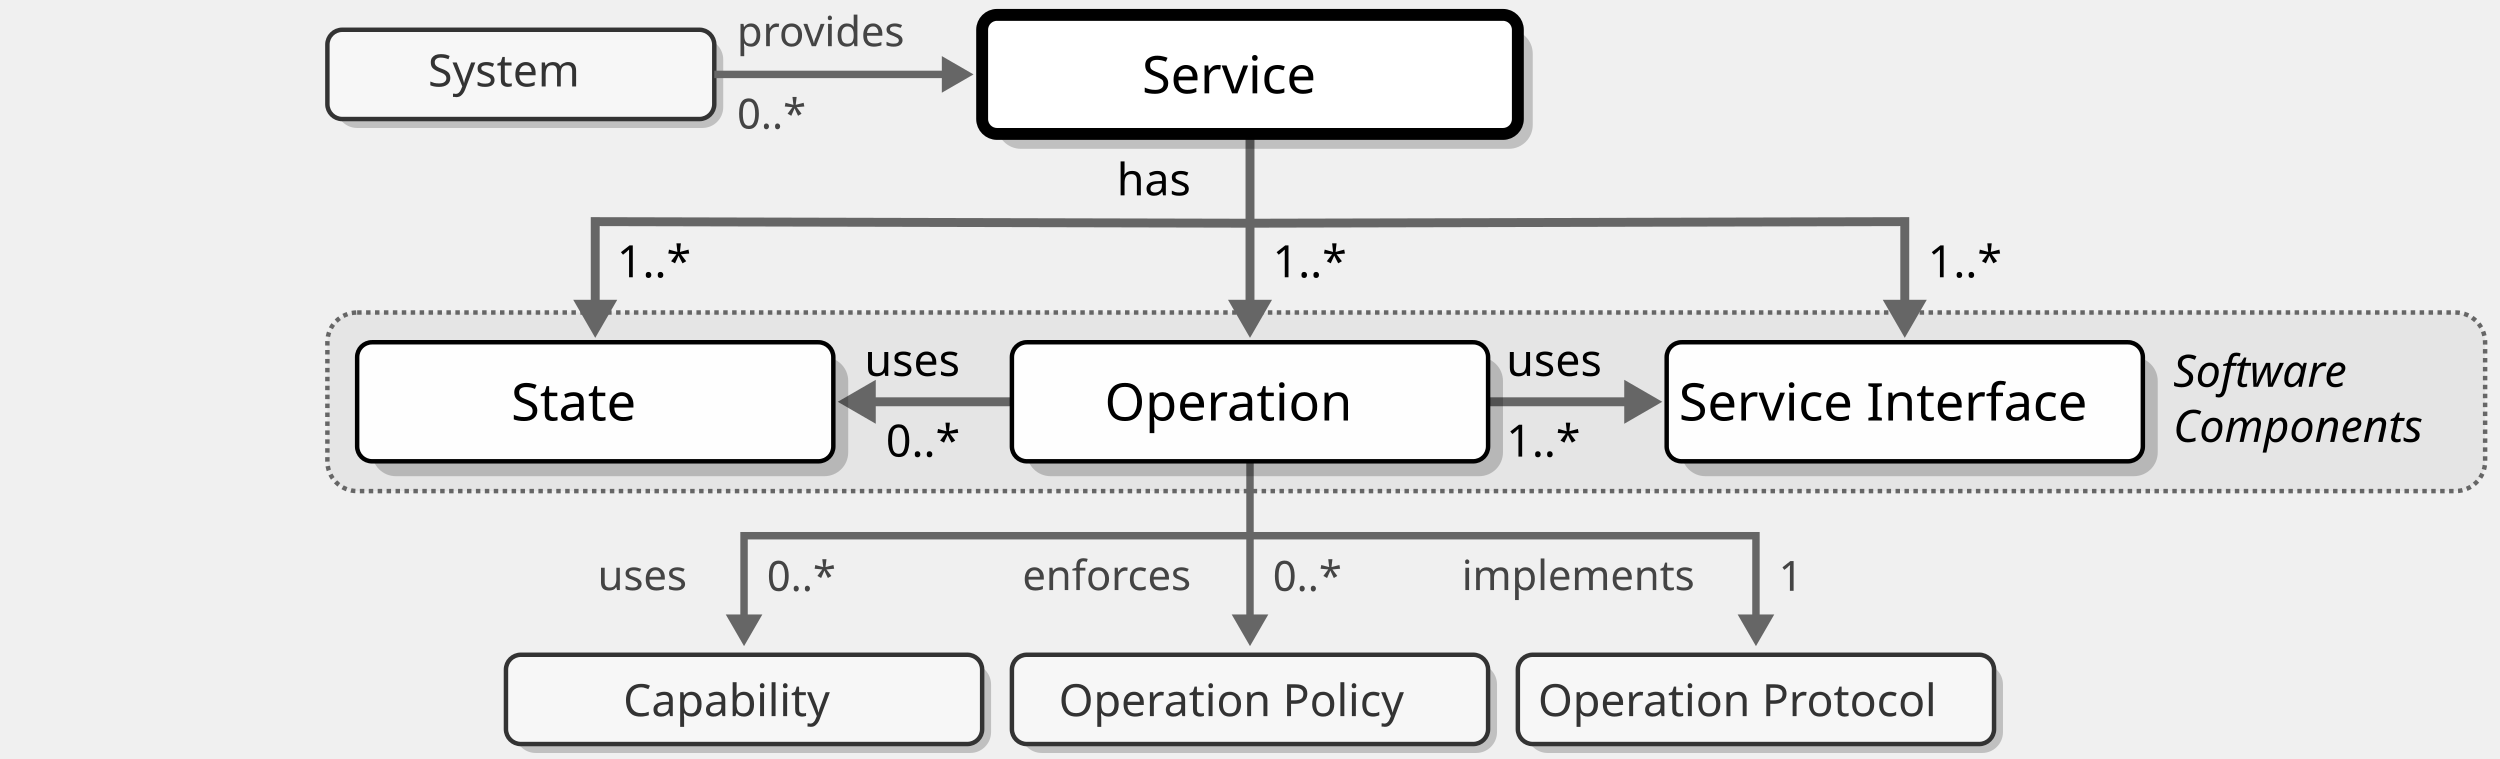
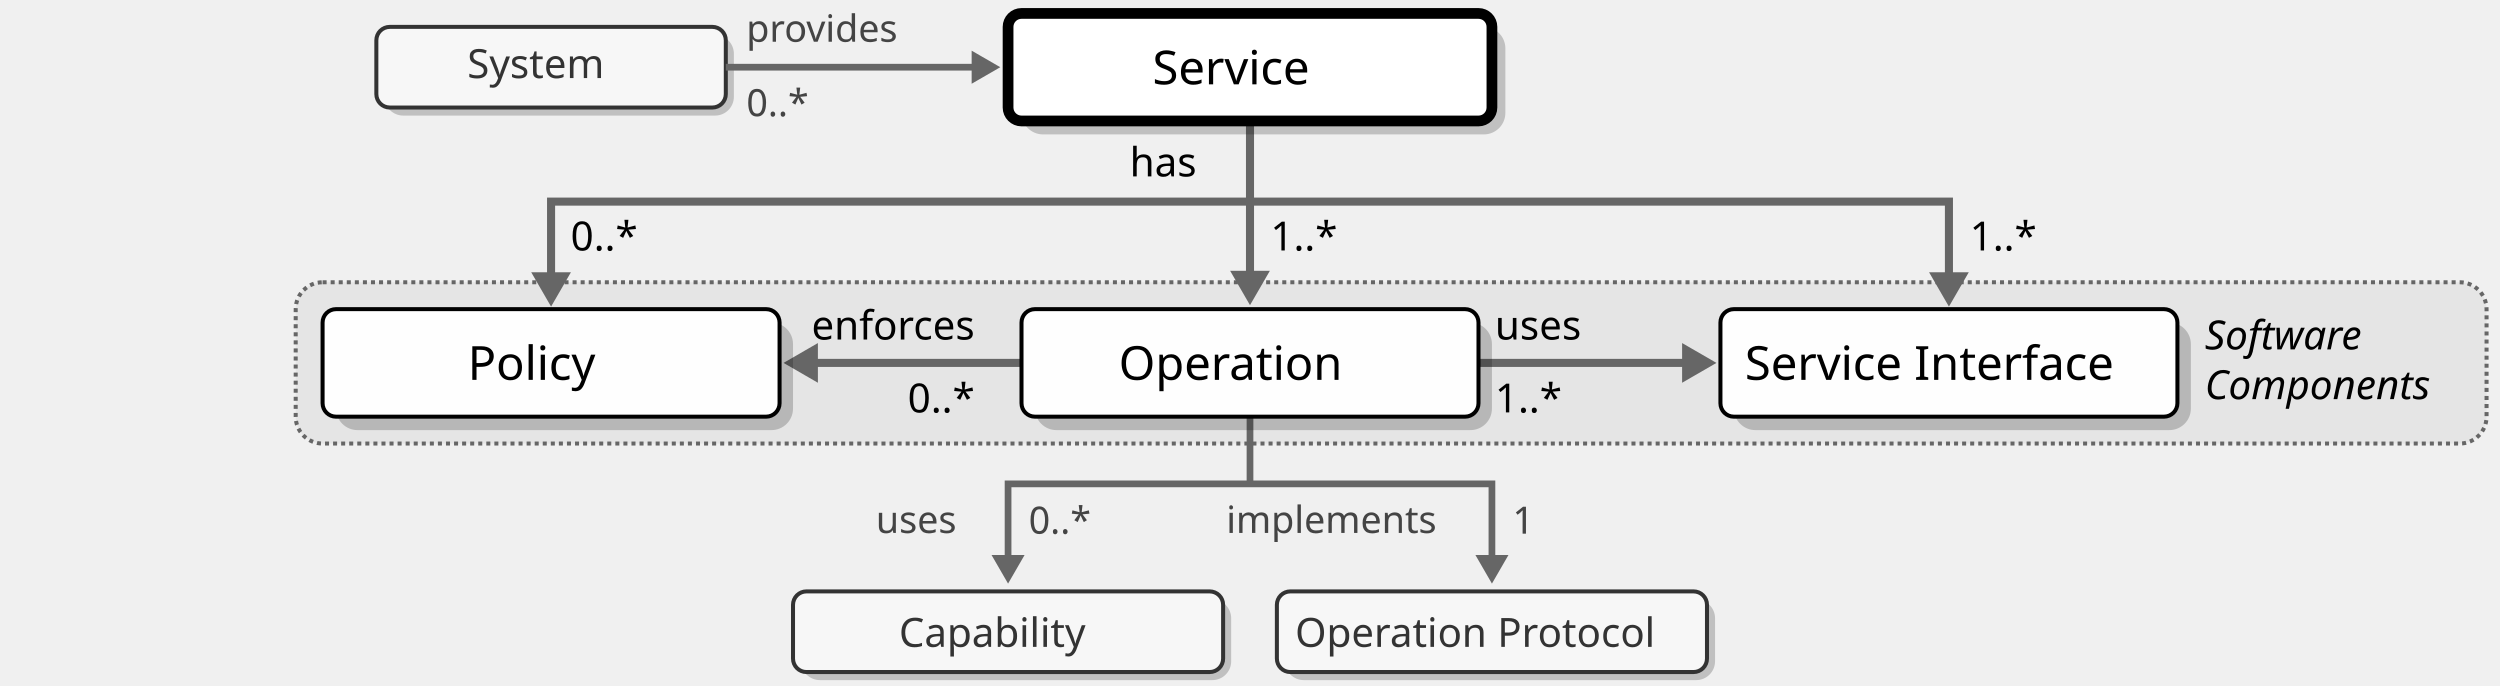
- <svg xmlns="http://www.w3.org/2000/svg" xmlns:xlink="http://www.w3.org/1999/xlink" width="168mm" height="51mm" version="1.1" viewBox="0 0 168 51" id="svg162">
+ <svg xmlns="http://www.w3.org/2000/svg" xmlns:xlink="http://www.w3.org/1999/xlink" width="186mm" height="51mm" version="1.1" viewBox="0 0 186 51" id="svg162">
  <defs id="defs5">
    <marker id="a" overflow="visible" orient="auto">
      <path transform="scale(0.4)" d="M 5.77,0 -2.88,5 V -5 Z" fill="context-stroke" fill-rule="evenodd" stroke="context-stroke" stroke-width="1pt" id="path2" />
    </marker>
    <marker id="e" overflow="visible" orient="auto">
      <path transform="scale(0.4)" d="M 5.77,0 -2.88,5 V -5 Z" fill="context-stroke" fill-rule="evenodd" stroke="context-stroke" stroke-width="1pt" id="path824" />
    </marker>
    <marker id="a-2" overflow="visible" orient="auto">
      <path transform="scale(0.4)" d="M 5.77,0 -2.88,5 V -5 Z" fill="context-stroke" fill-rule="evenodd" stroke="context-stroke" stroke-width="1pt" id="path2-3" />
    </marker>
    <marker id="a-3" overflow="visible" orient="auto">
      <path transform="scale(0.4)" d="M 5.77,0 -2.88,5 V -5 Z" fill="context-stroke" fill-rule="evenodd" stroke="context-stroke" stroke-width="1pt" id="path2-2" />
    </marker>
    <marker id="a-8" overflow="visible" orient="auto">
      <path transform="scale(0.4)" d="M 5.77,0 -2.88,5 V -5 Z" fill="context-stroke" fill-rule="evenodd" stroke="context-stroke" stroke-width="1pt" id="path2-0" />
    </marker>
    <marker id="a-5" overflow="visible" orient="auto">
      <path transform="scale(0.4)" d="M 5.77,0 -2.88,5 V -5 Z" fill="context-stroke" fill-rule="evenodd" stroke="context-stroke" stroke-width="1pt" id="path2-22" />
    </marker>
    <marker id="a-0" overflow="visible" orient="auto">
      <path transform="scale(0.4)" d="M 5.77,0 -2.88,5 V -5 Z" fill="context-stroke" fill-rule="evenodd" stroke="context-stroke" stroke-width="1pt" id="path2-5" />
    </marker>
  </defs>
-   <rect id="use19292" x="22" y="21" width="145" height="12" rx="2" fill="none" opacity="0.913" stroke="#000000" stroke-linejoin="round" stroke-width="0.333" style="opacity:1;fill:#e5e5e5;fill-opacity:1;stroke:#666666;stroke-width:0.3;stroke-miterlimit:4;stroke-dasharray:0.3, 0.3;stroke-dashoffset:0;stroke-opacity:1" />
-   <use x="0" y="0" xlink:href="#use1643" id="use5971" transform="translate(68)" width="100%" height="100%" />
-   <use x="0" y="0" xlink:href="#use1643" id="use5969" transform="translate(34)" width="100%" height="100%" />
-   <g id="use1643" transform="translate(-34.99999,43)">
+   <rect id="use19292" x="22" y="21" width="163" height="12" rx="2" fill="none" opacity="0.913" stroke="#000000" stroke-linejoin="round" stroke-width="0.333" style="opacity:1;fill:#e5e5e5;fill-opacity:1;stroke:#666666;stroke-width:0.3;stroke-miterlimit:4;stroke-dasharray:0.3, 0.3;stroke-dashoffset:0;stroke-opacity:1" />
+   <use x="0" y="0" xlink:href="#use1643" id="use5971" transform="translate(36)" width="100%" height="100%" />
+   <g id="use1643" transform="translate(-10,43)">
    <rect id="rect2418" x="69.6" y="1.6" width="32" height="6" rx="1.4" fill="none" opacity="0.913" stroke="#000000" stroke-linejoin="round" stroke-width="0.333" style="opacity:1;fill:#000000;fill-opacity:0.2;stroke:none;stroke-width:0.8;stroke-miterlimit:4;stroke-dasharray:none" />
    <rect id="rect2420" x="69" y="-7" width="32" height="6" rx="1" fill="none" opacity="0.913" stroke="#000000" stroke-linejoin="round" stroke-width="0.333" style="opacity:1;fill:#f7f7f7;fill-opacity:1;stroke:#333333;stroke-width:0.3;stroke-miterlimit:4;stroke-dasharray:none;stroke-opacity:1" transform="scale(1,-1)" />
  </g>
-   <path d="M 84,9 84,21" marker-end="url(#a)" id="path1361" style="fill:none;stroke:#666666;stroke-width:0.6;stroke-miterlimit:4;stroke-dasharray:none" />
-   <rect id="rect935" x="67" y="2" width="36" height="8" rx="1.6" fill="none" opacity="0.913" stroke="#000000" stroke-linejoin="round" stroke-width="0.333" style="opacity:1;fill:#000000;fill-opacity:0.2;stroke:none;stroke-width:0.8;stroke-miterlimit:4;stroke-dasharray:none" />
-   <path d="M 68,27 H 58" marker-end="url(#a)" id="path1315" style="fill:none;stroke:#666666;stroke-width:0.6;stroke-miterlimit:4;stroke-dasharray:none" />
-   <g id="g1755" transform="translate(-1.6600001e-6,-16)">
-     <rect id="rect1649" x="25" y="40" width="32" height="8" rx="1.6" fill="none" opacity="0.913" stroke="#000000" stroke-linejoin="round" stroke-width="0.333" style="opacity:1;fill:#000000;fill-opacity:0.2;stroke:none;stroke-width:0.8;stroke-miterlimit:4;stroke-dasharray:none" />
-     <rect id="use8966" x="24" y="39" width="32" height="8" rx="1" fill="none" opacity="0.913" stroke="#000000" stroke-linejoin="round" stroke-width="0.333" style="opacity:1;fill:#fefefe;fill-opacity:1;stroke-width:0.3;stroke-miterlimit:4;stroke-dasharray:none" />
+   <path d="M 93,9 93,21" marker-end="url(#a)" id="path1361" style="fill:none;stroke:#666666;stroke-width:0.6;stroke-miterlimit:4;stroke-dasharray:none" />
+   <rect id="rect935" x="76" y="2" width="36" height="8" rx="1.6" fill="none" opacity="0.913" stroke="#000000" stroke-linejoin="round" stroke-width="0.333" style="opacity:1;fill:#000000;fill-opacity:0.2;stroke:none;stroke-width:0.8;stroke-miterlimit:4;stroke-dasharray:none" />
+   <path d="M 76,27 H 60" marker-end="url(#a)" id="path1315" style="fill:none;stroke:#666666;stroke-width:0.6;stroke-miterlimit:4;stroke-dasharray:none" />
+   <g id="g1755" transform="translate(0.9999981,-16)">
+     <rect id="rect1649" x="24" y="40" width="34" height="8" rx="1.6" fill="none" opacity="0.913" stroke="#000000" stroke-linejoin="round" stroke-width="0.333" style="opacity:1;fill:#000000;fill-opacity:0.2;stroke:none;stroke-width:0.8;stroke-miterlimit:4;stroke-dasharray:none" />
+     <rect id="use8966" x="23" y="39" width="34" height="8" rx="1" fill="none" opacity="0.913" stroke="#000000" stroke-linejoin="round" stroke-width="0.333" style="opacity:1;fill:#fefefe;fill-opacity:1;stroke-width:0.3;stroke-miterlimit:4;stroke-dasharray:none" />
  </g>
-   <path d="M 100,27 H 110" marker-end="url(#a)" id="path1317" style="fill:none;stroke:#666666;stroke-width:0.6;stroke-miterlimit:4;stroke-dasharray:none" />
-   <text x="39.915" y="28.259" font-size="3.5px" style="line-height:1.25;font-family:sans-serif;stroke-width:0.265" xml:space="preserve" id="text1327">
-     <tspan x="39.915" y="28.259" font-size="3.5px" stroke-width="0.265" text-align="center" text-anchor="middle" id="tspan1325">State</tspan>
+   <path d="m 110,27 h 16" marker-end="url(#a)" id="path1317" style="fill:none;stroke:#666666;stroke-width:0.6;stroke-miterlimit:4;stroke-dasharray:none" />
+   <text x="40.915" y="28.259" font-size="3.5px" style="line-height:1.25;font-family:sans-serif;stroke-width:0.265" xml:space="preserve" id="text1327">
+     <tspan x="40.915" y="28.259" font-size="3.5px" stroke-width="0.265" text-align="center" text-anchor="middle" id="tspan1325">Policy</tspan>
  </text>
-   <use x="0" y="0" xlink:href="#g1755" id="use1919" transform="translate(88)" width="100%" height="100%" />
-   <text x="127.915" y="28.259" font-size="3.5px" style="line-height:1.25;font-family:sans-serif;stroke-width:0.265" xml:space="preserve" id="text1331">
-     <tspan x="127.915" y="28.259" font-size="3.5px" stroke-width="0.265" text-align="center" text-anchor="middle" id="tspan1329">Service Interface</tspan>
+   <use x="0" y="0" xlink:href="#g1755" id="use1919" transform="translate(104)" width="100%" height="100%" />
+   <text x="144.915" y="28.259" font-size="3.5px" style="line-height:1.25;font-family:sans-serif;stroke-width:0.265" xml:space="preserve" id="text1331">
+     <tspan x="144.915" y="28.259" font-size="3.5px" stroke-width="0.265" text-align="center" text-anchor="middle" id="tspan1329">Service Interface</tspan>
  </text>
-   <text x="73.287" y="25.261" style="font-size:3px;line-height:1.25;font-family:sans-serif;stroke-width:0.265" xml:space="preserve" id="text1343">
-     <tspan x="66.857" y="25.261" stroke-width="0.265" id="tspan1341" style="text-align:end;text-anchor:end">uses</tspan>
+   <text x="81.287" y="25.261" style="font-size:3px;line-height:1.25;font-family:sans-serif;stroke-width:0.265" xml:space="preserve" id="text1343">
+     <tspan x="74.857" y="25.261" stroke-width="0.265" id="tspan1341" style="text-align:end;text-anchor:end">enforces</tspan>
  </text>
-   <text x="101.225" y="25.261" style="font-size:3px;line-height:1.25;font-family:sans-serif;stroke-width:0.265" xml:space="preserve" id="text1347">
-     <tspan x="101.225" y="25.261" stroke-width="0.265" id="tspan1345">uses</tspan>
+   <text x="111.225" y="25.261" style="font-size:3px;line-height:1.25;font-family:sans-serif;stroke-width:0.265" xml:space="preserve" id="text1347">
+     <tspan x="111.225" y="25.261" stroke-width="0.265" id="tspan1345">uses</tspan>
  </text>
-   <path d="M 84,15 40,14.893 40,21" marker-end="url(#a)" id="path1363" style="fill:none;stroke:#666666;stroke-width:0.6;stroke-miterlimit:4;stroke-dasharray:none" />
-   <rect id="rect1367" x="66" y="1" width="36" height="8" rx="1" fill="none" opacity="0.913" stroke="#000000" stroke-linejoin="round" stroke-width="0.333" style="opacity:1;fill:#ffffff;fill-opacity:1;stroke-width:0.8;stroke-miterlimit:4;stroke-dasharray:none" />
-   <text x="87.251" y="13.124" style="font-size:3px;line-height:1.25;font-family:sans-serif;stroke-width:0.265" xml:space="preserve" id="text1371">
-     <tspan x="82.367" y="13.124" stroke-width="0.265" id="tspan1369" style="text-align:end;text-anchor:end">has</tspan>
+   <path d="M 93,15 H 41 l -3e-6,6.107" marker-end="url(#a)" id="path1363" style="fill:none;stroke:#666666;stroke-width:0.6;stroke-miterlimit:4;stroke-dasharray:none" />
+   <rect id="rect1367" x="75" y="1" width="36" height="8" rx="1" fill="none" opacity="0.913" stroke="#000000" stroke-linejoin="round" stroke-width="0.333" style="opacity:1;fill:#ffffff;fill-opacity:1;stroke-width:0.8;stroke-miterlimit:4;stroke-dasharray:none" />
+   <text x="96.251" y="13.124" style="font-size:3px;line-height:1.25;font-family:sans-serif;stroke-width:0.265" xml:space="preserve" id="text1371">
+     <tspan x="91.367" y="13.124" stroke-width="0.265" id="tspan1369" style="text-align:end;text-anchor:end">has</tspan>
  </text>
-   <text x="85.525" y="18.632" style="font-size:3px;line-height:1.25;font-family:sans-serif;stroke-width:0.265" xml:space="preserve" id="text1375">
-     <tspan x="85.525" y="18.632" stroke-width="0.265" id="tspan1373">1..*</tspan>
+   <text x="94.525" y="18.632" style="font-size:3px;line-height:1.25;font-family:sans-serif;stroke-width:0.265" xml:space="preserve" id="text1375">
+     <tspan x="94.525" y="18.632" stroke-width="0.265" id="tspan1373">1..*</tspan>
  </text>
-   <text x="41.461" y="18.632" style="font-size:3px;line-height:1.25;font-family:sans-serif;stroke-width:0.265" xml:space="preserve" id="text1379">
-     <tspan x="41.461" y="18.632" stroke-width="0.265" id="tspan1377">1..*</tspan>
+   <text x="42.461" y="18.632" style="font-size:3px;line-height:1.25;font-family:sans-serif;stroke-width:0.265" xml:space="preserve" id="text1379">
+     <tspan x="42.461" y="18.632" stroke-width="0.265" id="tspan1377">0..*</tspan>
  </text>
-   <text x="129.551" y="18.632" style="font-size:3px;line-height:1.25;font-family:sans-serif;stroke-width:0.265" xml:space="preserve" id="text1383">
-     <tspan x="129.551" y="18.632" stroke-width="0.265" id="tspan1381">1..*</tspan>
+   <text x="146.551" y="18.632" style="font-size:3px;line-height:1.25;font-family:sans-serif;stroke-width:0.265" xml:space="preserve" id="text1383">
+     <tspan x="146.551" y="18.632" stroke-width="0.265" id="tspan1381">1..*</tspan>
  </text>
-   <text x="83.958" y="6.272" font-size="3.5px" style="line-height:1.25;font-family:sans-serif;stroke-width:0.265" xml:space="preserve" id="text1387">
-     <tspan x="83.958" y="6.272" font-size="3.5px" stroke-width="0.265" text-align="center" text-anchor="middle" id="tspan1385">Service</tspan>
+   <text x="92.958" y="6.272" font-size="3.5px" style="line-height:1.25;font-family:sans-serif;stroke-width:0.265" xml:space="preserve" id="text1387">
+     <tspan x="92.958" y="6.272" font-size="3.5px" stroke-width="0.265" text-align="center" text-anchor="middle" id="tspan1385">Service</tspan>
  </text>
-   <use x="0" y="0" xlink:href="#path1363" id="use9624" transform="matrix(-1,0,0,1,168,-2.1e-7)" width="100%" height="100%" />
-   <text x="85.531" y="39.703" style="font-size:2.8px;line-height:1.25;font-family:sans-serif;stroke-width:0.265" xml:space="preserve" id="text5332">
-     <tspan x="85.531" y="39.703" stroke-width="0.265" id="tspan5330" style="font-size:2.8px;fill:#444444;fill-opacity:1">0..*</tspan>
+   <use x="0" y="0" xlink:href="#path1363" id="use9624" transform="matrix(-1,0,0,1,186,-2.1e-7)" width="100%" height="100%" />
+   <path style="fill:none;stroke:#666666;stroke-width:0.5;stroke-linecap:butt;stroke-linejoin:miter;stroke-opacity:1;stroke-miterlimit:4;stroke-dasharray:none" d="m 93,31 v 5" id="path5066" />
+   <path d="M 93,36 75,36 v 6" marker-end="url(#a)" id="path6006" style="fill:none;stroke:#666666;stroke-width:0.5;stroke-miterlimit:4;stroke-dasharray:none;stroke-opacity:1" />
+   <use x="0" y="0" xlink:href="#g1755" id="use1917" transform="translate(52)" width="100%" height="100%" />
+   <text x="92.915" y="28.259" font-size="3.5px" style="line-height:1.25;font-family:sans-serif;stroke-width:0.265" xml:space="preserve" id="text1323">
+     <tspan x="92.915" y="28.259" font-size="3.5px" stroke-width="0.265" text-align="center" text-anchor="middle" id="tspan1321">Operation</tspan>
  </text>
-   <text x="85.294" y="39.652" style="font-size:2.8px;line-height:1.25;font-family:sans-serif;stroke-width:0.265" xml:space="preserve" id="text5336">
-     <tspan x="82.219" y="39.652" stroke-width="0.265" id="tspan5334" style="font-size:2.8px;text-align:end;text-anchor:end;fill:#444444;fill-opacity:1">enforces</tspan>
+   <text x="76.532" y="39.703" style="font-size:2.8px;line-height:1.25;font-family:sans-serif;stroke-width:0.265" xml:space="preserve" id="text16937">
+     <tspan x="76.532" y="39.703" stroke-width="0.265" id="tspan16935" style="font-size:2.8px;fill:#444444;fill-opacity:1">0..*</tspan>
  </text>
-   <text x="83.915" y="48.124" font-size="3.5px" style="font-size:3px;line-height:1.25;font-family:sans-serif;stroke-width:0.265" xml:space="preserve" id="text5340">
-     <tspan x="83.915" y="48.124" font-size="3.5px" stroke-width="0.265" text-align="center" text-anchor="middle" id="tspan5338" style="font-size:3px;fill:#333333;fill-opacity:1">Operation Policy</tspan>
+   <text x="76.417" y="39.652" style="font-size:2.8px;line-height:1.25;font-family:sans-serif;stroke-width:0.265" xml:space="preserve" id="text16941">
+     <tspan x="73.342" y="39.652" stroke-width="0.265" id="tspan16939" style="font-size:2.8px;text-align:end;text-anchor:end;fill:#444444;fill-opacity:1">uses</tspan>
  </text>
-   <path d="m 84,36 h -34 v 6" marker-end="url(#a)" id="path6006" style="fill:none;stroke:#666666;stroke-width:0.5;stroke-miterlimit:4;stroke-dasharray:none;stroke-opacity:1" />
-   <path d="M 84,31 V 42" marker-end="url(#a)" id="path2060" style="fill:none;stroke:#666666;stroke-width:0.5;stroke-miterlimit:4;stroke-dasharray:none;stroke-opacity:1" />
-   <use x="0" y="0" xlink:href="#g1755" id="use1917" transform="translate(44)" width="100%" height="100%" />
-   <text x="83.915" y="28.259" font-size="3.5px" style="line-height:1.25;font-family:sans-serif;stroke-width:0.265" xml:space="preserve" id="text1323">
-     <tspan x="83.915" y="28.259" font-size="3.5px" stroke-width="0.265" text-align="center" text-anchor="middle" id="tspan1321">Operation</tspan>
+   <text x="74.992" y="48.124" font-size="3.5px" style="font-size:3px;line-height:1.25;font-family:sans-serif;stroke-width:0.265" xml:space="preserve" id="text17387">
+     <tspan x="74.992" y="48.124" font-size="3.5px" stroke-width="0.265" text-align="center" text-anchor="middle" id="tspan17385" style="font-size:3px;fill:#333333;fill-opacity:1">Capability</tspan>
  </text>
-   <text x="51.531" y="39.703" style="font-size:2.8px;line-height:1.25;font-family:sans-serif;stroke-width:0.265" xml:space="preserve" id="text16937">
-     <tspan x="51.531" y="39.703" stroke-width="0.265" id="tspan16935" style="font-size:2.8px;fill:#444444;fill-opacity:1">0..*</tspan>
+   <text x="112.532" y="39.703" style="font-size:2.8px;line-height:1.25;font-family:sans-serif;stroke-width:0.265" xml:space="preserve" id="text1016">
+     <tspan x="112.532" y="39.703" stroke-width="0.265" id="tspan1014" style="font-size:2.8px;fill:#444444;fill-opacity:1">1</tspan>
  </text>
-   <text x="51.417" y="39.652" style="font-size:2.8px;line-height:1.25;font-family:sans-serif;stroke-width:0.265" xml:space="preserve" id="text16941">
-     <tspan x="48.342" y="39.652" stroke-width="0.265" id="tspan16939" style="font-size:2.8px;text-align:end;text-anchor:end;fill:#444444;fill-opacity:1">uses</tspan>
+   <text x="110.281" y="39.652" style="font-size:2.8px;line-height:1.25;font-family:sans-serif;stroke-width:0.265" xml:space="preserve" id="text1020">
+     <tspan x="109.066" y="39.652" stroke-width="0.265" id="tspan1018" style="font-size:2.8px;text-align:end;text-anchor:end;fill:#444444;fill-opacity:1">implements</tspan>
  </text>
-   <text x="49.992" y="48.124" font-size="3.5px" style="font-size:3px;line-height:1.25;font-family:sans-serif;stroke-width:0.265" xml:space="preserve" id="text17387">
-     <tspan x="49.992" y="48.124" font-size="3.5px" stroke-width="0.265" text-align="center" text-anchor="middle" id="tspan17385" style="font-size:3px;fill:#333333;fill-opacity:1">Capability</tspan>
+   <text x="110.915" y="48.124" font-size="3.5px" style="font-size:3px;line-height:1.25;font-family:sans-serif;stroke-width:0.265" xml:space="preserve" id="text1026">
+     <tspan x="110.915" y="48.124" font-size="3.5px" stroke-width="0.265" text-align="center" text-anchor="middle" id="tspan1024" style="font-size:3px;fill:#333333;fill-opacity:1">Operation Protocol</tspan>
  </text>
-   <text x="119.531" y="39.703" style="font-size:2.8px;line-height:1.25;font-family:sans-serif;stroke-width:0.265" xml:space="preserve" id="text1016">
-     <tspan x="119.531" y="39.703" stroke-width="0.265" id="tspan1014" style="font-size:2.8px;fill:#444444;fill-opacity:1">1</tspan>
+   <use x="0" y="0" xlink:href="#path6006" id="use1028" transform="matrix(-1,0,0,1,186,7.8572031e-7)" width="100%" height="100%" />
+   <text xml:space="preserve" style="font-size:3px;line-height:1.25;font-family:sans-serif;stroke-width:0.265" x="74.857" y="30.682" id="text8513">
+     <tspan id="tspan8511" style="text-align:end;text-anchor:end;stroke-width:0.265" x="74.857" y="30.682">0..*</tspan>
  </text>
-   <text x="117.281" y="39.652" style="font-size:2.8px;line-height:1.25;font-family:sans-serif;stroke-width:0.265" xml:space="preserve" id="text1020">
-     <tspan x="116.066" y="39.652" stroke-width="0.265" id="tspan1018" style="font-size:2.8px;text-align:end;text-anchor:end;fill:#444444;fill-opacity:1">implements</tspan>
+   <text x="111.225" y="30.682" style="font-size:3px;line-height:1.25;font-family:sans-serif;stroke-width:0.265" xml:space="preserve" id="text13945">
+     <tspan x="111.225" y="30.682" stroke-width="0.265" id="tspan13943">1..*</tspan>
  </text>
-   <text x="117.915" y="48.124" font-size="3.5px" style="font-size:3px;line-height:1.25;font-family:sans-serif;stroke-width:0.265" xml:space="preserve" id="text1026">
-     <tspan x="117.915" y="48.124" font-size="3.5px" stroke-width="0.265" text-align="center" text-anchor="middle" id="tspan1024" style="font-size:3px;fill:#333333;fill-opacity:1">Operation Protocol</tspan>
-   </text>
-   <use x="0" y="0" xlink:href="#path6006" id="use1028" transform="matrix(-1,0,0,1,168,7.8572031e-7)" width="100%" height="100%" />
-   <text xml:space="preserve" style="font-size:3px;line-height:1.25;font-family:sans-serif;stroke-width:0.265" x="66.857" y="30.682" id="text8513">
-     <tspan id="tspan8511" style="text-align:end;text-anchor:end;stroke-width:0.265" x="66.857" y="30.682">0..*</tspan>
-   </text>
-   <text x="101.225" y="30.682" style="font-size:3px;line-height:1.25;font-family:sans-serif;stroke-width:0.265" xml:space="preserve" id="text13945">
-     <tspan x="101.225" y="30.682" stroke-width="0.265" id="tspan13943">1..*</tspan>
-   </text>
-   <g id="use1449" transform="translate(-48.99899,-50)">
+   <g id="use1449" transform="translate(-42.99899,-50)">
    <rect id="rect985" x="71.6" y="52.6" width="26" height="6" rx="1.4" fill="none" opacity="0.913" stroke="#000000" stroke-linejoin="round" stroke-width="0.333" style="opacity:1;fill:#000000;fill-opacity:0.2;stroke:none;stroke-width:0.3;stroke-miterlimit:4;stroke-dasharray:none;stroke-opacity:1" />
    <rect id="rect987" x="70.999" y="52" width="26" height="6" rx="1" fill="none" opacity="0.913" stroke="#000000" stroke-linejoin="round" stroke-width="0.333" style="opacity:1;fill:#f7f7f7;fill-opacity:1;stroke:#333333;stroke-width:0.3;stroke-miterlimit:4;stroke-dasharray:none;stroke-opacity:1" />
  </g>
-   <path d="M 48,5 64,5" marker-end="url(#a-0)" id="use2317" style="fill:none;stroke:#666666;stroke-width:0.5;stroke-miterlimit:4;stroke-dasharray:none;stroke-opacity:1;marker-end:url(#a-0)" />
-   <text x="35.031" y="5.809" font-size="3.5px" style="font-size:3px;line-height:1.25;font-family:sans-serif;stroke-width:0.265" xml:space="preserve" id="text11944">
-     <tspan x="35.031" y="5.809" font-size="3.5px" stroke-width="0.265" text-align="center" text-anchor="middle" id="tspan11942" style="font-size:3px;fill:#333333;fill-opacity:1">System</tspan>
+   <path d="m 54,5 19,0" marker-end="url(#a-0)" id="use2317" style="fill:none;stroke:#666666;stroke-width:0.5;stroke-miterlimit:4;stroke-dasharray:none;stroke-opacity:1;marker-end:url(#a-0)" />
+   <text x="41.031" y="5.809" font-size="3.5px" style="font-size:3px;line-height:1.25;font-family:sans-serif;stroke-width:0.265" xml:space="preserve" id="text11944">
+     <tspan x="41.031" y="5.809" font-size="3.5px" stroke-width="0.265" text-align="center" text-anchor="middle" id="tspan11942" style="font-size:3px;fill:#333333;fill-opacity:1">System</tspan>
  </text>
-   <text x="49.528" y="8.642" style="font-size:2.8px;line-height:1.25;font-family:sans-serif;stroke-width:0.265" xml:space="preserve" id="text2401">
-     <tspan x="49.528" y="8.642" stroke-width="0.265" id="tspan2399" style="font-size:2.8px;fill:#444444;fill-opacity:1">0..*</tspan>
+   <text x="55.528" y="8.642" style="font-size:2.8px;line-height:1.25;font-family:sans-serif;stroke-width:0.265" xml:space="preserve" id="text2401">
+     <tspan x="55.528" y="8.642" stroke-width="0.265" id="tspan2399" style="font-size:2.8px;fill:#444444;fill-opacity:1">0..*</tspan>
  </text>
-   <text x="49.528" y="3.108" style="font-size:2.8px;line-height:1.25;font-family:sans-serif;stroke-width:0.265" xml:space="preserve" id="text1176">
-     <tspan x="49.528" y="3.108" stroke-width="0.265" id="tspan1174" style="font-size:2.8px;fill:#444444;fill-opacity:1">provides</tspan>
+   <text x="55.528" y="3.108" style="font-size:2.8px;line-height:1.25;font-family:sans-serif;stroke-width:0.265" xml:space="preserve" id="text1176">
+     <tspan x="55.528" y="3.108" stroke-width="0.265" id="tspan1174" style="font-size:2.8px;fill:#444444;fill-opacity:1">provides</tspan>
  </text>
-   <g id="g2467" transform="translate(19.1239,-1.960034)">
+   <g id="g2467" transform="translate(37.12404,-1.960034)">
    <text x="126.913" y="27.953" style="font-size:3px;line-height:1.25;font-family:sans-serif;stroke-width:0.265" xml:space="preserve" id="text25087">
      <tspan x="126.913" y="27.953" stroke-width="0.265" id="tspan25085" style="font-style:italic;font-variant:normal;font-weight:normal;font-stretch:normal;font-family:sans-serif;-inkscape-font-specification:'sans-serif Italic'">Software</tspan>
    </text>
    <text x="126.913" y="31.657" style="font-size:3px;line-height:1.25;font-family:sans-serif;stroke-width:0.265" xml:space="preserve" id="text1987">
      <tspan x="126.913" y="31.657" stroke-width="0.265" id="tspan1985" style="font-style:italic;font-variant:normal;font-weight:normal;font-stretch:normal;font-family:sans-serif;-inkscape-font-specification:'sans-serif Italic'">Components</tspan>
    </text>
  </g>
</svg>
